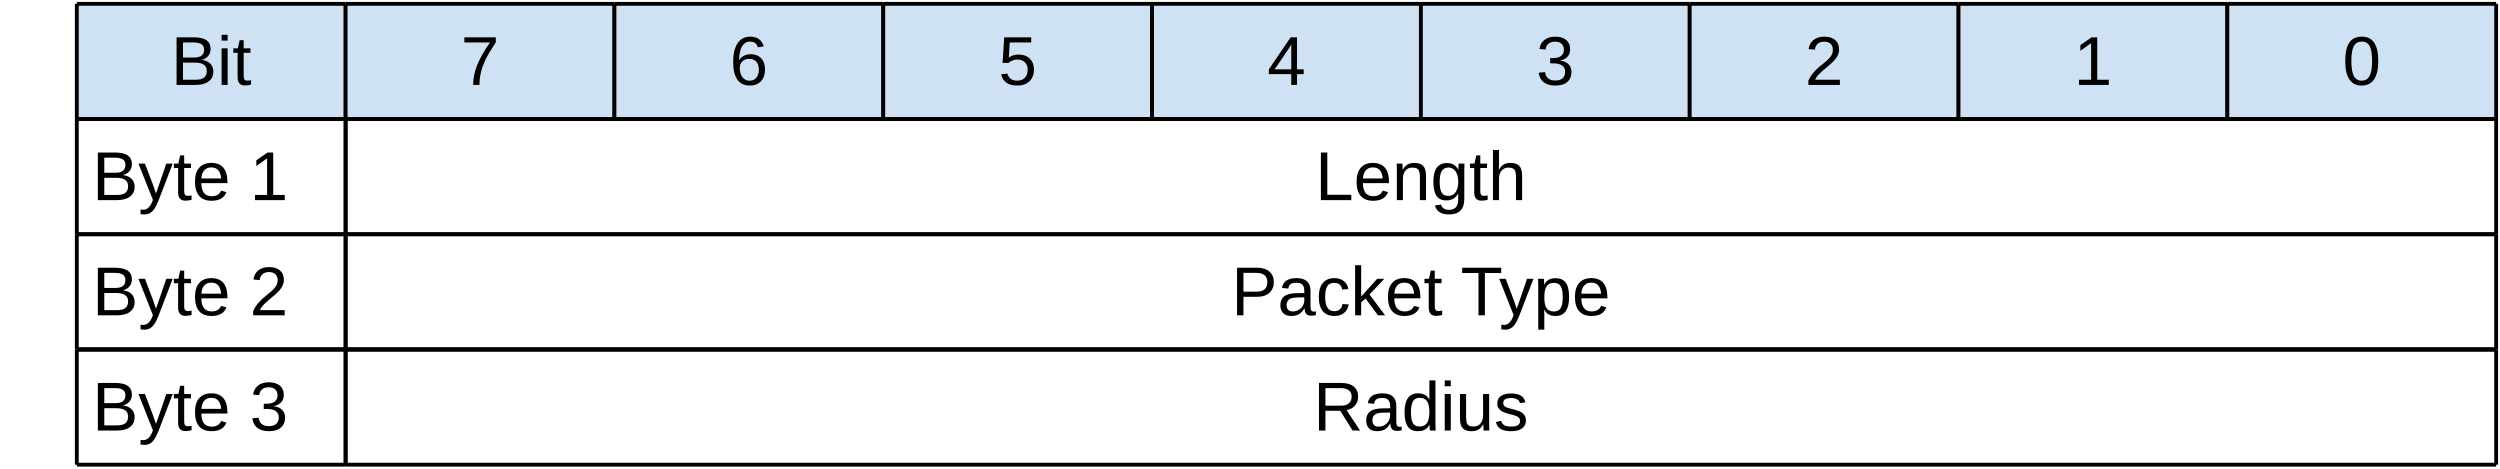
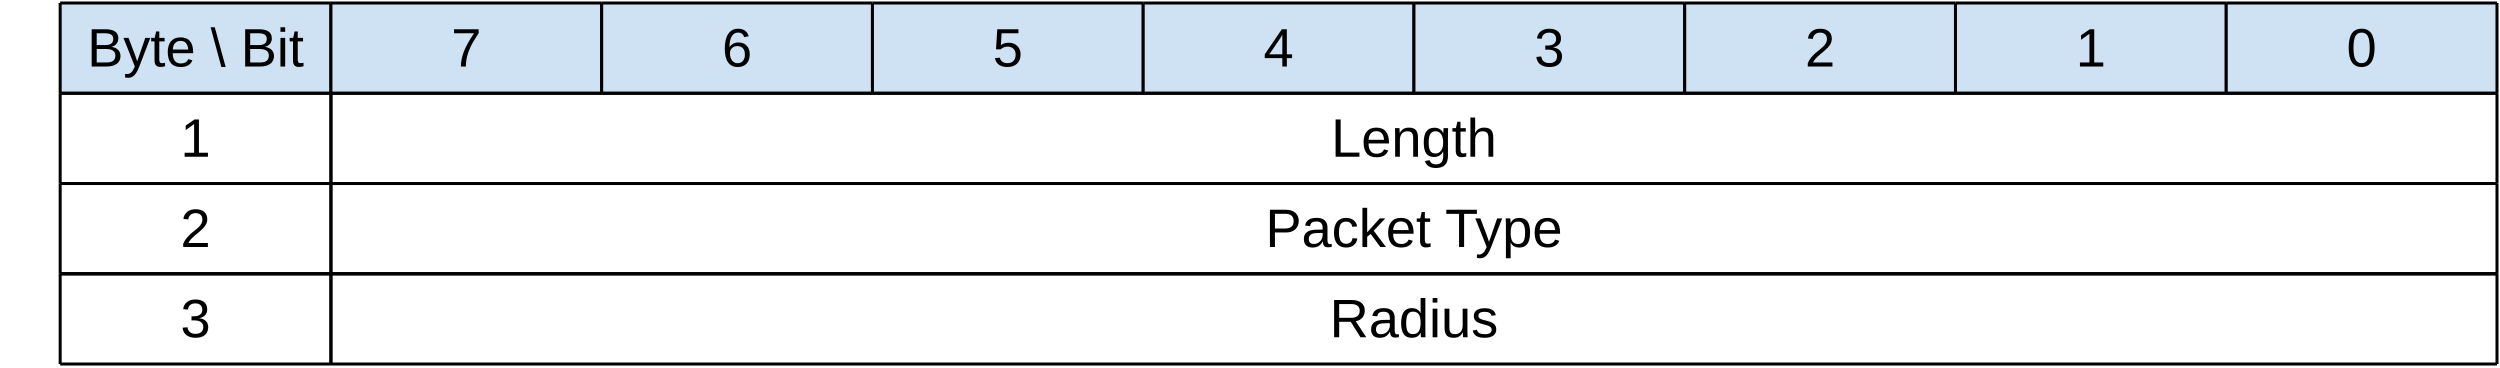
- <svg xmlns="http://www.w3.org/2000/svg" version="1.0" width="651" height="122" viewBox="0 0 651 122">
-   <rect x="20" y="1" height="30" width="70" fill="#cfe2f3" />
-   <line x1="20" y1="1" x2="90" y2="1" stroke="#000000" stroke-width="1" />
-   <line x1="20" y1="31" x2="90" y2="31" stroke="#000000" stroke-width="1" />
-   <line x1="90" y1="1" x2="90" y2="31" stroke="#000000" stroke-width="1" />
+ <svg xmlns="http://www.w3.org/2000/svg" version="1.0" width="831" height="122" viewBox="0 0 831 122">
+   <rect x="20" y="1" height="30" width="90" fill="#cfe2f3" />
+   <line x1="20" y1="1" x2="110" y2="1" stroke="#000000" stroke-width="1" />
+   <line x1="20" y1="31" x2="110" y2="31" stroke="#000000" stroke-width="1" />
+   <line x1="110" y1="1" x2="110" y2="31" stroke="#000000" stroke-width="1" />
  <line x1="20" y1="1" x2="20" y2="31" stroke="#000000" stroke-width="1" />
-   <text font-size="18" font-family="Arial" x="55" y="17" text-anchor="middle" dominant-baseline="middle">Bit</text>
-   <rect x="90" y="1" height="30" width="70" fill="#cfe2f3" />
-   <line x1="90" y1="1" x2="160" y2="1" stroke="#000000" stroke-width="1" />
-   <line x1="90" y1="31" x2="160" y2="31" stroke="#000000" stroke-width="1" />
-   <line x1="160" y1="1" x2="160" y2="31" stroke="#000000" stroke-width="1" />
-   <line x1="90" y1="1" x2="90" y2="31" stroke="#000000" stroke-width="1" />
-   <text font-size="18" font-family="Arial" x="125" y="17" text-anchor="middle" dominant-baseline="middle">7</text>
-   <rect x="160" y="1" height="30" width="70" fill="#cfe2f3" />
-   <line x1="160" y1="1" x2="230" y2="1" stroke="#000000" stroke-width="1" />
-   <line x1="160" y1="31" x2="230" y2="31" stroke="#000000" stroke-width="1" />
-   <line x1="230" y1="1" x2="230" y2="31" stroke="#000000" stroke-width="1" />
-   <line x1="160" y1="1" x2="160" y2="31" stroke="#000000" stroke-width="1" />
-   <text font-size="18" font-family="Arial" x="195" y="17" text-anchor="middle" dominant-baseline="middle">6</text>
-   <rect x="230" y="1" height="30" width="70" fill="#cfe2f3" />
-   <line x1="230" y1="1" x2="300" y2="1" stroke="#000000" stroke-width="1" />
-   <line x1="230" y1="31" x2="300" y2="31" stroke="#000000" stroke-width="1" />
-   <line x1="300" y1="1" x2="300" y2="31" stroke="#000000" stroke-width="1" />
-   <line x1="230" y1="1" x2="230" y2="31" stroke="#000000" stroke-width="1" />
-   <text font-size="18" font-family="Arial" x="265" y="17" text-anchor="middle" dominant-baseline="middle">5</text>
-   <rect x="300" y="1" height="30" width="70" fill="#cfe2f3" />
-   <line x1="300" y1="1" x2="370" y2="1" stroke="#000000" stroke-width="1" />
-   <line x1="300" y1="31" x2="370" y2="31" stroke="#000000" stroke-width="1" />
-   <line x1="370" y1="1" x2="370" y2="31" stroke="#000000" stroke-width="1" />
-   <line x1="300" y1="1" x2="300" y2="31" stroke="#000000" stroke-width="1" />
-   <text font-size="18" font-family="Arial" x="335" y="17" text-anchor="middle" dominant-baseline="middle">4</text>
-   <rect x="370" y="1" height="30" width="70" fill="#cfe2f3" />
-   <line x1="370" y1="1" x2="440" y2="1" stroke="#000000" stroke-width="1" />
-   <line x1="370" y1="31" x2="440" y2="31" stroke="#000000" stroke-width="1" />
-   <line x1="440" y1="1" x2="440" y2="31" stroke="#000000" stroke-width="1" />
-   <line x1="370" y1="1" x2="370" y2="31" stroke="#000000" stroke-width="1" />
-   <text font-size="18" font-family="Arial" x="405" y="17" text-anchor="middle" dominant-baseline="middle">3</text>
-   <rect x="440" y="1" height="30" width="70" fill="#cfe2f3" />
-   <line x1="440" y1="1" x2="510" y2="1" stroke="#000000" stroke-width="1" />
-   <line x1="440" y1="31" x2="510" y2="31" stroke="#000000" stroke-width="1" />
-   <line x1="510" y1="1" x2="510" y2="31" stroke="#000000" stroke-width="1" />
-   <line x1="440" y1="1" x2="440" y2="31" stroke="#000000" stroke-width="1" />
-   <text font-size="18" font-family="Arial" x="475" y="17" text-anchor="middle" dominant-baseline="middle">2</text>
-   <rect x="510" y="1" height="30" width="70" fill="#cfe2f3" />
-   <line x1="510" y1="1" x2="580" y2="1" stroke="#000000" stroke-width="1" />
-   <line x1="510" y1="31" x2="580" y2="31" stroke="#000000" stroke-width="1" />
-   <line x1="580" y1="1" x2="580" y2="31" stroke="#000000" stroke-width="1" />
-   <line x1="510" y1="1" x2="510" y2="31" stroke="#000000" stroke-width="1" />
-   <text font-size="18" font-family="Arial" x="545" y="17" text-anchor="middle" dominant-baseline="middle">1</text>
-   <rect x="580" y="1" height="30" width="70" fill="#cfe2f3" />
-   <line x1="580" y1="1" x2="650" y2="1" stroke="#000000" stroke-width="1" />
-   <line x1="580" y1="31" x2="650" y2="31" stroke="#000000" stroke-width="1" />
+   <text font-size="18" font-family="Arial" x="65" y="17" text-anchor="middle" dominant-baseline="middle">Byte \ Bit</text>
+   <rect x="110" y="1" height="30" width="90" fill="#cfe2f3" />
+   <line x1="110" y1="1" x2="200" y2="1" stroke="#000000" stroke-width="1" />
+   <line x1="110" y1="31" x2="200" y2="31" stroke="#000000" stroke-width="1" />
+   <line x1="200" y1="1" x2="200" y2="31" stroke="#000000" stroke-width="1" />
+   <line x1="110" y1="1" x2="110" y2="31" stroke="#000000" stroke-width="1" />
+   <text font-size="18" font-family="Arial" x="155" y="17" text-anchor="middle" dominant-baseline="middle">7</text>
+   <rect x="200" y="1" height="30" width="90" fill="#cfe2f3" />
+   <line x1="200" y1="1" x2="290" y2="1" stroke="#000000" stroke-width="1" />
+   <line x1="200" y1="31" x2="290" y2="31" stroke="#000000" stroke-width="1" />
+   <line x1="290" y1="1" x2="290" y2="31" stroke="#000000" stroke-width="1" />
+   <line x1="200" y1="1" x2="200" y2="31" stroke="#000000" stroke-width="1" />
+   <text font-size="18" font-family="Arial" x="245" y="17" text-anchor="middle" dominant-baseline="middle">6</text>
+   <rect x="290" y="1" height="30" width="90" fill="#cfe2f3" />
+   <line x1="290" y1="1" x2="380" y2="1" stroke="#000000" stroke-width="1" />
+   <line x1="290" y1="31" x2="380" y2="31" stroke="#000000" stroke-width="1" />
+   <line x1="380" y1="1" x2="380" y2="31" stroke="#000000" stroke-width="1" />
+   <line x1="290" y1="1" x2="290" y2="31" stroke="#000000" stroke-width="1" />
+   <text font-size="18" font-family="Arial" x="335" y="17" text-anchor="middle" dominant-baseline="middle">5</text>
+   <rect x="380" y="1" height="30" width="90" fill="#cfe2f3" />
+   <line x1="380" y1="1" x2="470" y2="1" stroke="#000000" stroke-width="1" />
+   <line x1="380" y1="31" x2="470" y2="31" stroke="#000000" stroke-width="1" />
+   <line x1="470" y1="1" x2="470" y2="31" stroke="#000000" stroke-width="1" />
+   <line x1="380" y1="1" x2="380" y2="31" stroke="#000000" stroke-width="1" />
+   <text font-size="18" font-family="Arial" x="425" y="17" text-anchor="middle" dominant-baseline="middle">4</text>
+   <rect x="470" y="1" height="30" width="90" fill="#cfe2f3" />
+   <line x1="470" y1="1" x2="560" y2="1" stroke="#000000" stroke-width="1" />
+   <line x1="470" y1="31" x2="560" y2="31" stroke="#000000" stroke-width="1" />
+   <line x1="560" y1="1" x2="560" y2="31" stroke="#000000" stroke-width="1" />
+   <line x1="470" y1="1" x2="470" y2="31" stroke="#000000" stroke-width="1" />
+   <text font-size="18" font-family="Arial" x="515" y="17" text-anchor="middle" dominant-baseline="middle">3</text>
+   <rect x="560" y="1" height="30" width="90" fill="#cfe2f3" />
+   <line x1="560" y1="1" x2="650" y2="1" stroke="#000000" stroke-width="1" />
+   <line x1="560" y1="31" x2="650" y2="31" stroke="#000000" stroke-width="1" />
  <line x1="650" y1="1" x2="650" y2="31" stroke="#000000" stroke-width="1" />
-   <line x1="580" y1="1" x2="580" y2="31" stroke="#000000" stroke-width="1" />
-   <text font-size="18" font-family="Arial" x="615" y="17" text-anchor="middle" dominant-baseline="middle">0</text>
+   <line x1="560" y1="1" x2="560" y2="31" stroke="#000000" stroke-width="1" />
+   <text font-size="18" font-family="Arial" x="605" y="17" text-anchor="middle" dominant-baseline="middle">2</text>
+   <rect x="650" y="1" height="30" width="90" fill="#cfe2f3" />
+   <line x1="650" y1="1" x2="740" y2="1" stroke="#000000" stroke-width="1" />
+   <line x1="650" y1="31" x2="740" y2="31" stroke="#000000" stroke-width="1" />
+   <line x1="740" y1="1" x2="740" y2="31" stroke="#000000" stroke-width="1" />
+   <line x1="650" y1="1" x2="650" y2="31" stroke="#000000" stroke-width="1" />
+   <text font-size="18" font-family="Arial" x="695" y="17" text-anchor="middle" dominant-baseline="middle">1</text>
+   <rect x="740" y="1" height="30" width="90" fill="#cfe2f3" />
+   <line x1="740" y1="1" x2="830" y2="1" stroke="#000000" stroke-width="1" />
+   <line x1="740" y1="31" x2="830" y2="31" stroke="#000000" stroke-width="1" />
+   <line x1="830" y1="1" x2="830" y2="31" stroke="#000000" stroke-width="1" />
+   <line x1="740" y1="1" x2="740" y2="31" stroke="#000000" stroke-width="1" />
+   <text font-size="18" font-family="Arial" x="785" y="17" text-anchor="middle" dominant-baseline="middle">0</text>
  <text font-size="18" font-family="Arial" x="15" y="16" text-anchor="end"> </text>
  <text font-size="18" font-family="Arial" x="15" y="46" text-anchor="end"> </text>
-   <line x1="20" y1="31" x2="90" y2="31" stroke="#000000" stroke-width="1" />
-   <line x1="20" y1="61" x2="90" y2="61" stroke="#000000" stroke-width="1" />
-   <line x1="90" y1="31" x2="90" y2="61" stroke="#000000" stroke-width="1" />
+   <line x1="20" y1="31" x2="110" y2="31" stroke="#000000" stroke-width="1" />
+   <line x1="20" y1="61" x2="110" y2="61" stroke="#000000" stroke-width="1" />
+   <line x1="110" y1="31" x2="110" y2="61" stroke="#000000" stroke-width="1" />
  <line x1="20" y1="31" x2="20" y2="61" stroke="#000000" stroke-width="1" />
-   <text font-size="18" font-family="Arial" x="24" y="47" text-anchor="start" dominant-baseline="middle">Byte 1</text>
-   <line x1="90" y1="31" x2="650" y2="31" stroke="#000000" stroke-width="1" />
-   <line x1="90" y1="61" x2="650" y2="61" stroke="#000000" stroke-width="1" />
-   <line x1="650" y1="31" x2="650" y2="61" stroke="#000000" stroke-width="1" />
-   <line x1="90" y1="31" x2="90" y2="61" stroke="#000000" stroke-width="1" />
-   <text font-size="18" font-family="Arial" x="370" y="47" text-anchor="middle" dominant-baseline="middle">Length</text>
+   <text font-size="18" font-family="Arial" x="65" y="47" text-anchor="middle" dominant-baseline="middle">1</text>
+   <line x1="110" y1="31" x2="830" y2="31" stroke="#000000" stroke-width="1" />
+   <line x1="110" y1="61" x2="830" y2="61" stroke="#000000" stroke-width="1" />
+   <line x1="830" y1="31" x2="830" y2="61" stroke="#000000" stroke-width="1" />
+   <line x1="110" y1="31" x2="110" y2="61" stroke="#000000" stroke-width="1" />
+   <text font-size="18" font-family="Arial" x="470" y="47" text-anchor="middle" dominant-baseline="middle">Length</text>
  <text font-size="18" font-family="Arial" x="15" y="76" text-anchor="end"> </text>
-   <line x1="20" y1="61" x2="90" y2="61" stroke="#000000" stroke-width="1" />
-   <line x1="20" y1="91" x2="90" y2="91" stroke="#000000" stroke-width="1" />
-   <line x1="90" y1="61" x2="90" y2="91" stroke="#000000" stroke-width="1" />
+   <line x1="20" y1="61" x2="110" y2="61" stroke="#000000" stroke-width="1" />
+   <line x1="20" y1="91" x2="110" y2="91" stroke="#000000" stroke-width="1" />
+   <line x1="110" y1="61" x2="110" y2="91" stroke="#000000" stroke-width="1" />
  <line x1="20" y1="61" x2="20" y2="91" stroke="#000000" stroke-width="1" />
-   <text font-size="18" font-family="Arial" x="24" y="77" text-anchor="start" dominant-baseline="middle">Byte 2</text>
-   <line x1="90" y1="61" x2="650" y2="61" stroke="#000000" stroke-width="1" />
-   <line x1="90" y1="91" x2="650" y2="91" stroke="#000000" stroke-width="1" />
-   <line x1="650" y1="61" x2="650" y2="91" stroke="#000000" stroke-width="1" />
-   <line x1="90" y1="61" x2="90" y2="91" stroke="#000000" stroke-width="1" />
-   <text font-size="18" font-family="Arial" x="370" y="77" text-anchor="middle" dominant-baseline="middle">Packet Type</text>
+   <text font-size="18" font-family="Arial" x="65" y="77" text-anchor="middle" dominant-baseline="middle">2</text>
+   <line x1="110" y1="61" x2="830" y2="61" stroke="#000000" stroke-width="1" />
+   <line x1="110" y1="91" x2="830" y2="91" stroke="#000000" stroke-width="1" />
+   <line x1="830" y1="61" x2="830" y2="91" stroke="#000000" stroke-width="1" />
+   <line x1="110" y1="61" x2="110" y2="91" stroke="#000000" stroke-width="1" />
+   <text font-size="18" font-family="Arial" x="470" y="77" text-anchor="middle" dominant-baseline="middle">Packet Type</text>
  <text font-size="18" font-family="Arial" x="15" y="106" text-anchor="end"> </text>
-   <line x1="20" y1="91" x2="90" y2="91" stroke="#000000" stroke-width="1" />
-   <line x1="20" y1="121" x2="90" y2="121" stroke="#000000" stroke-width="1" />
-   <line x1="90" y1="91" x2="90" y2="121" stroke="#000000" stroke-width="1" />
+   <line x1="20" y1="91" x2="110" y2="91" stroke="#000000" stroke-width="1" />
+   <line x1="20" y1="121" x2="110" y2="121" stroke="#000000" stroke-width="1" />
+   <line x1="110" y1="91" x2="110" y2="121" stroke="#000000" stroke-width="1" />
  <line x1="20" y1="91" x2="20" y2="121" stroke="#000000" stroke-width="1" />
-   <text font-size="18" font-family="Arial" x="24" y="107" text-anchor="start" dominant-baseline="middle">Byte 3</text>
-   <line x1="90" y1="91" x2="650" y2="91" stroke="#000000" stroke-width="1" />
-   <line x1="90" y1="121" x2="650" y2="121" stroke="#000000" stroke-width="1" />
-   <line x1="650" y1="91" x2="650" y2="121" stroke="#000000" stroke-width="1" />
-   <line x1="90" y1="91" x2="90" y2="121" stroke="#000000" stroke-width="1" />
-   <text font-size="18" font-family="Arial" x="370" y="107" text-anchor="middle" dominant-baseline="middle">Radius</text>
-   <line x1="20" y1="91" x2="650" y2="91" stroke="#000000" stroke-width="1" />
+   <text font-size="18" font-family="Arial" x="65" y="107" text-anchor="middle" dominant-baseline="middle">3</text>
+   <line x1="110" y1="91" x2="830" y2="91" stroke="#000000" stroke-width="1" />
+   <line x1="110" y1="121" x2="830" y2="121" stroke="#000000" stroke-width="1" />
+   <line x1="830" y1="91" x2="830" y2="121" stroke="#000000" stroke-width="1" />
+   <line x1="110" y1="91" x2="110" y2="121" stroke="#000000" stroke-width="1" />
+   <text font-size="18" font-family="Arial" x="470" y="107" text-anchor="middle" dominant-baseline="middle">Radius</text>
+   <line x1="20" y1="91" x2="830" y2="91" stroke="#000000" stroke-width="1" />
</svg>
